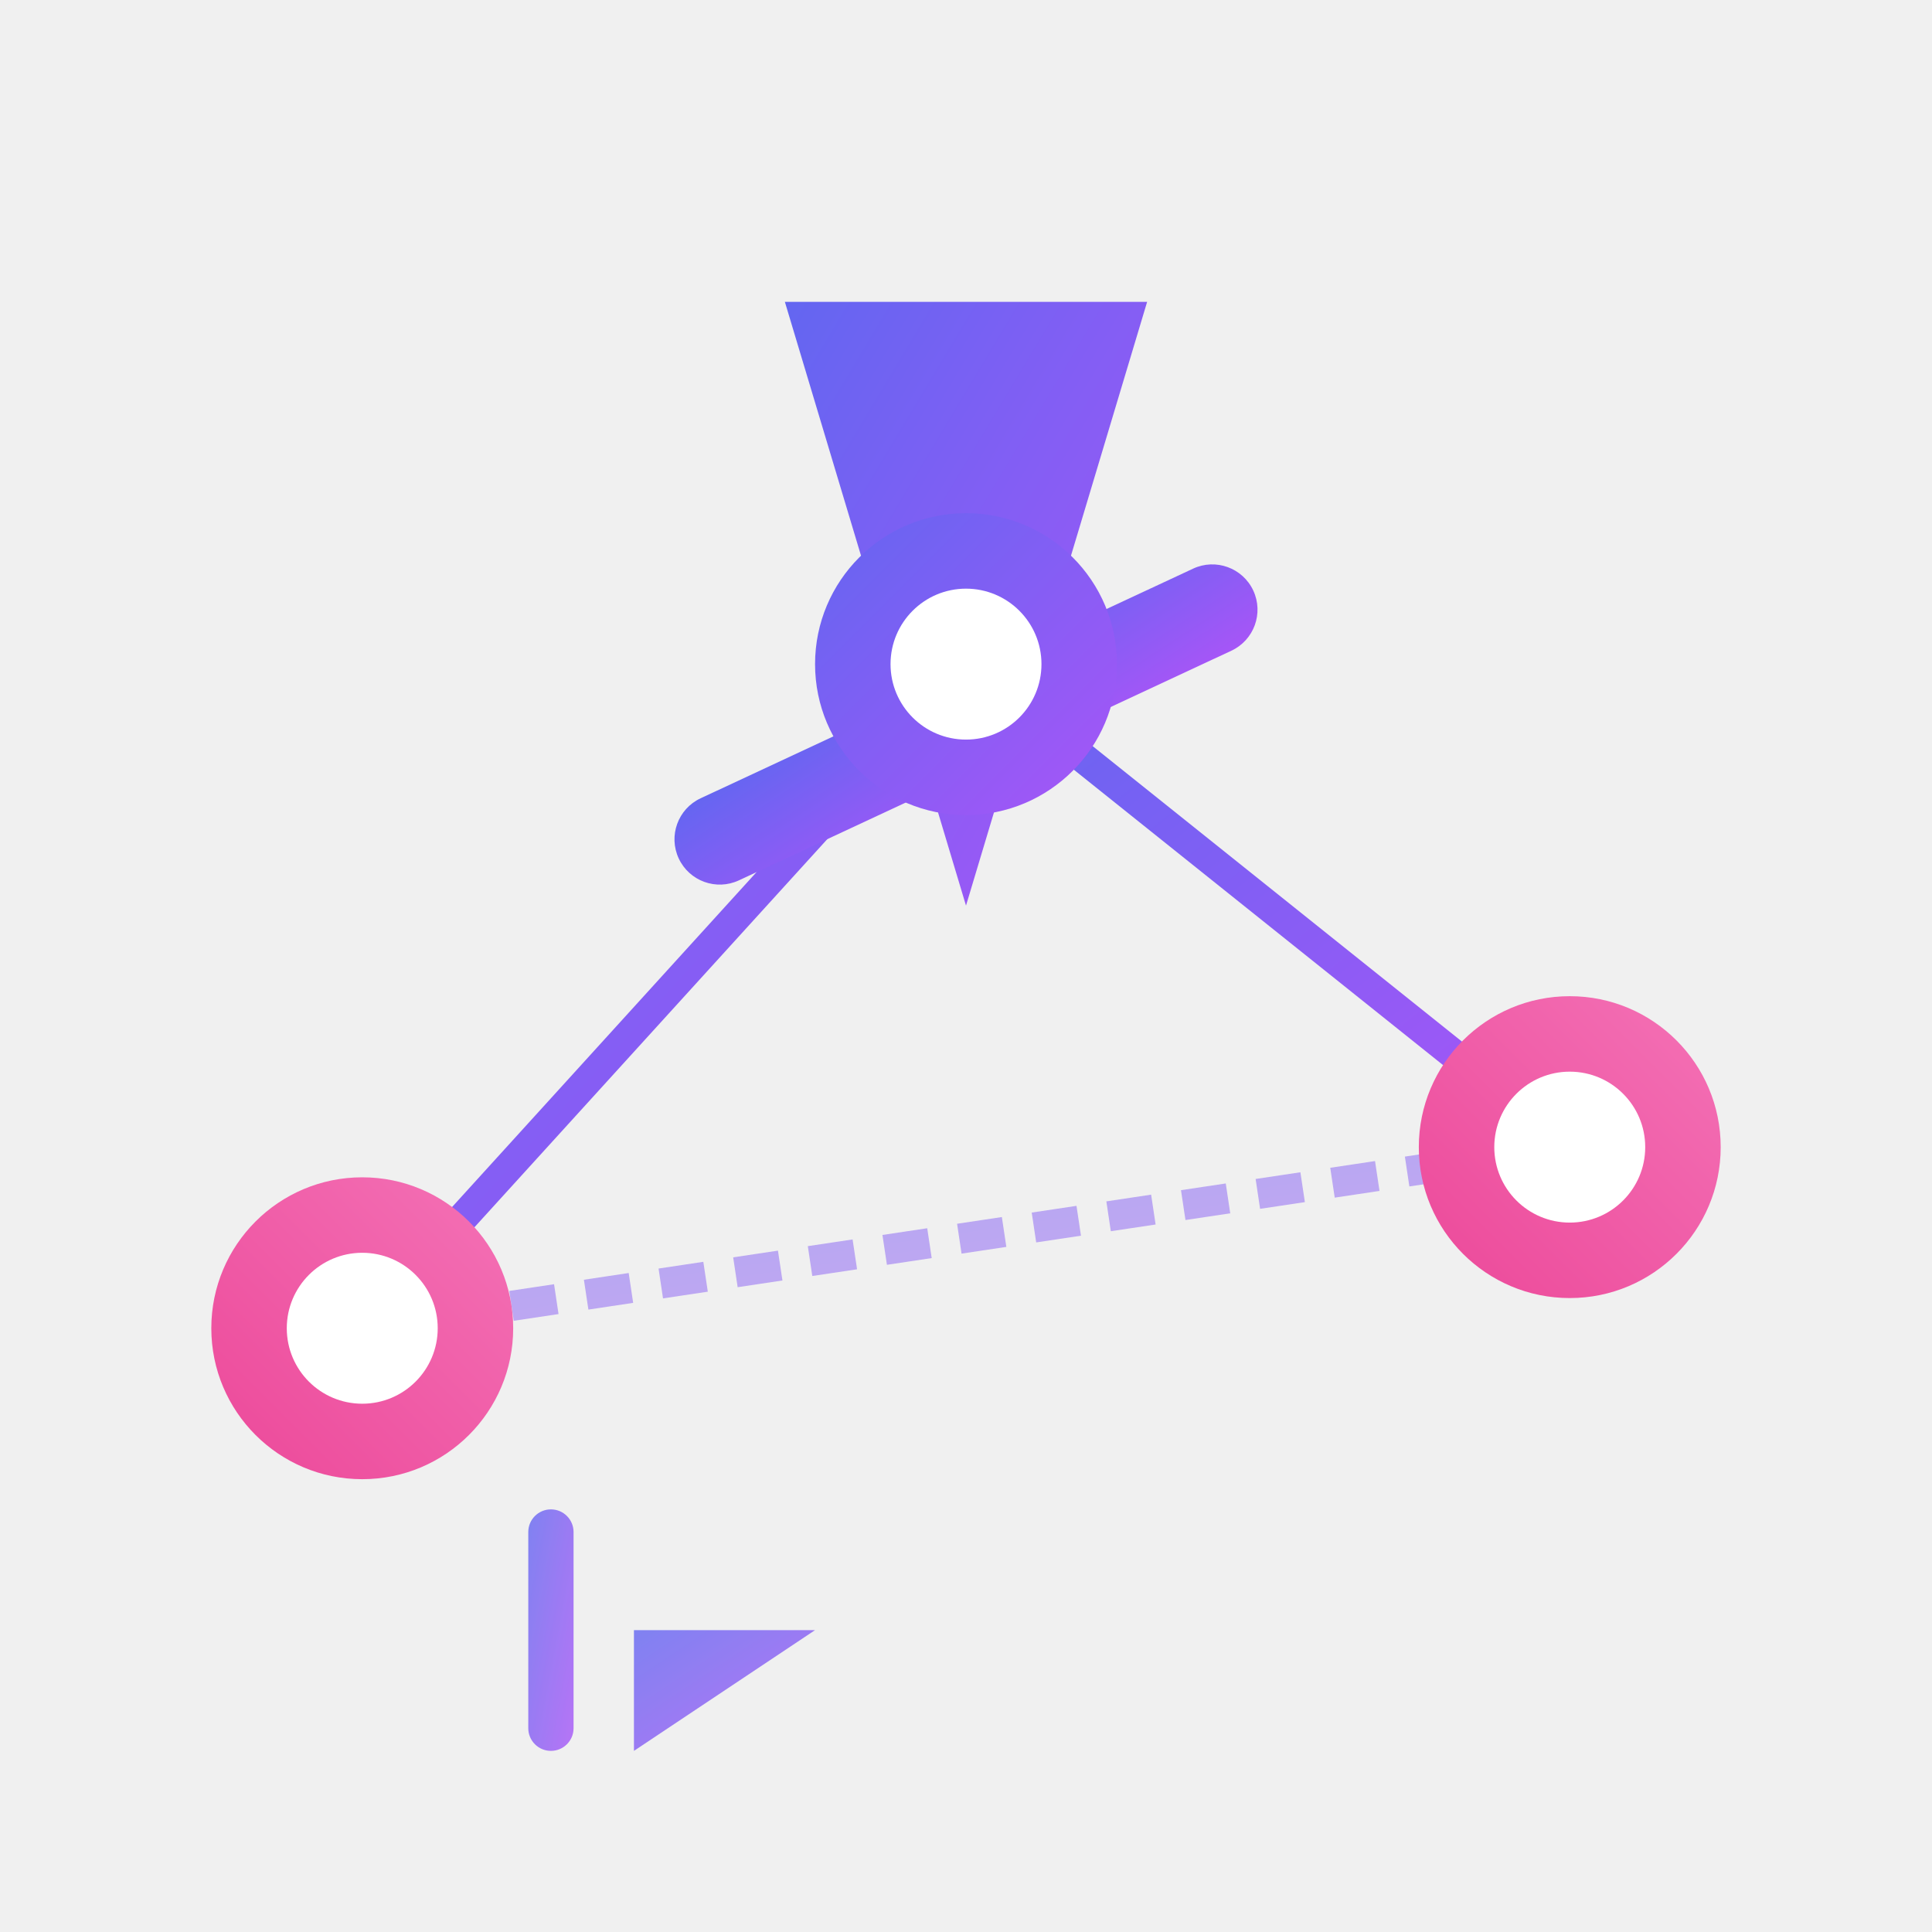
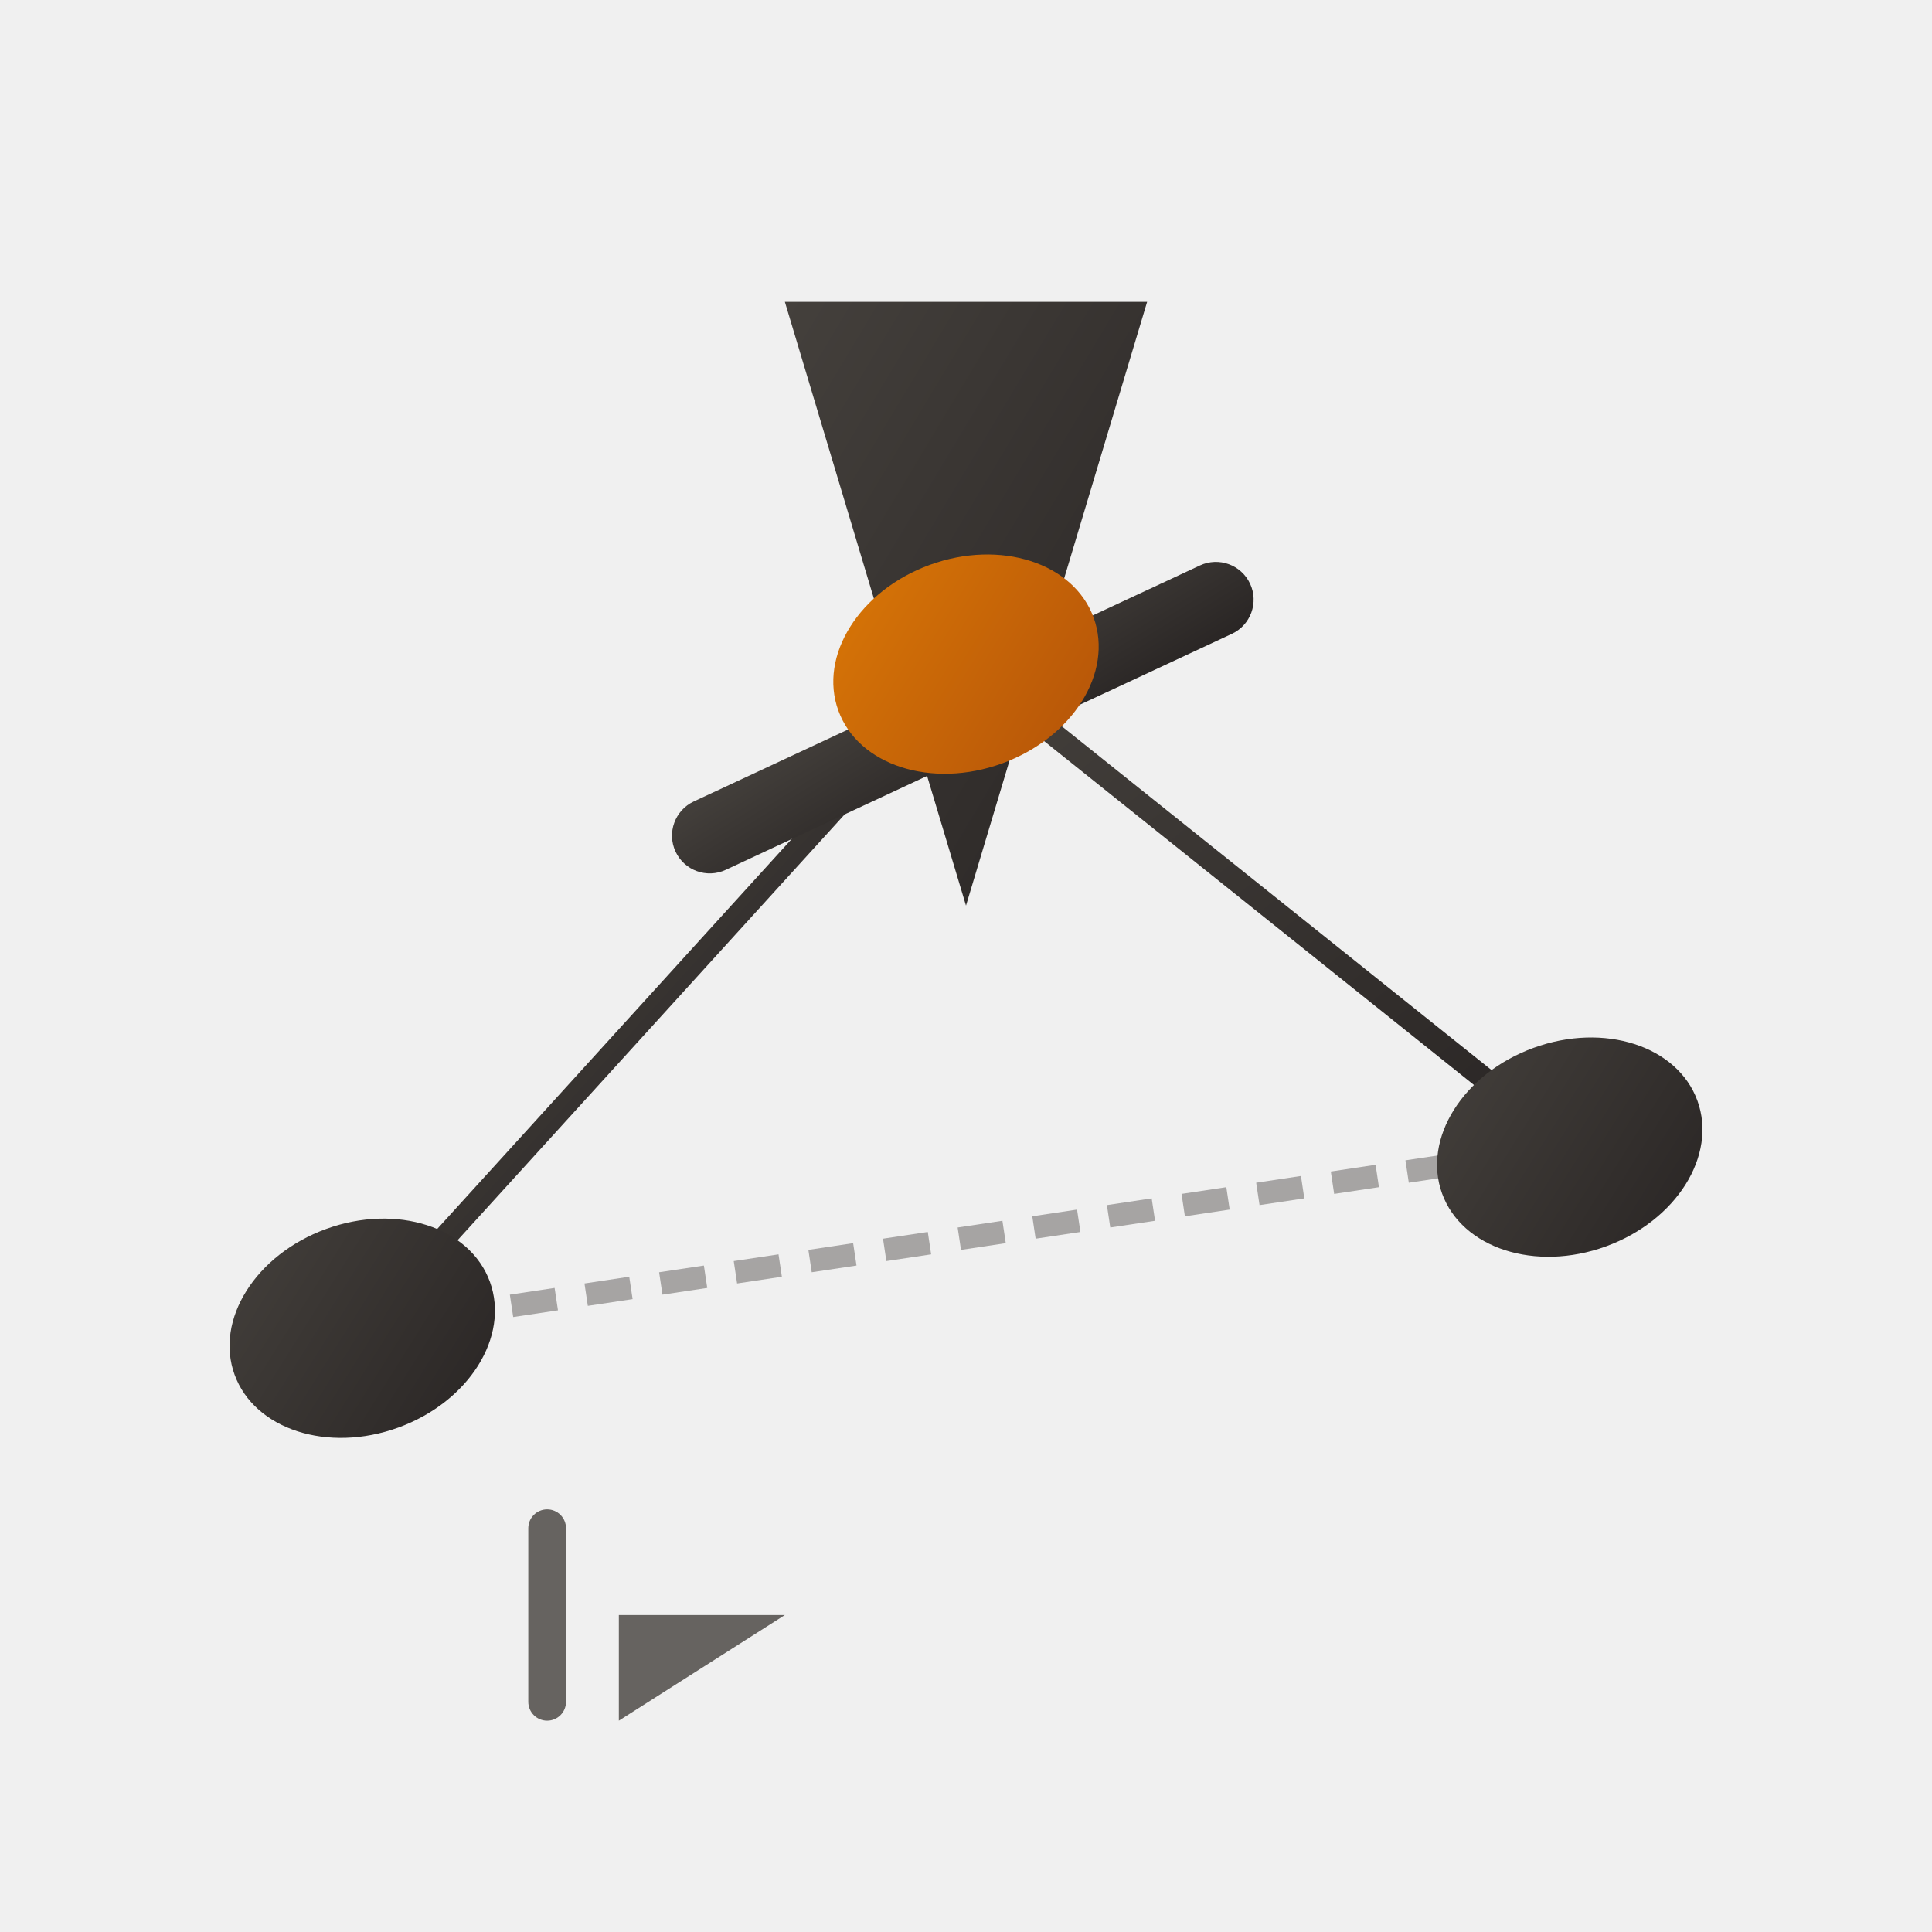
<svg xmlns="http://www.w3.org/2000/svg" viewBox="0 0 512 512">
  <defs>
-     <linearGradient id="grad1" x1="0%" y1="0%" x2="100%" y2="100%">
-       <stop offset="0%" style="stop-color:#6366f1" />
-       <stop offset="100%" style="stop-color:#a855f7" />
+     <linearGradient id="inkGrad" x1="0%" y1="0%" x2="100%" y2="100%">
+       <stop offset="0%" style="stop-color:#44403c" />
+       <stop offset="100%" style="stop-color:#292524" />
    </linearGradient>
-     <linearGradient id="grad2" x1="0%" y1="100%" x2="100%" y2="0%">
-       <stop offset="0%" style="stop-color:#ec4899" />
-       <stop offset="100%" style="stop-color:#f472b6" />
+     <linearGradient id="sepiaGrad" x1="0%" y1="0%" x2="100%" y2="100%">
+       <stop offset="0%" style="stop-color:#d97706" />
+       <stop offset="100%" style="stop-color:#b45309" />
    </linearGradient>
  </defs>
-   <g stroke="url(#grad1)" stroke-width="8" fill="none">
+   <g stroke="url(#inkGrad)" stroke-width="6" fill="none">
    <line x1="96" y1="352" x2="256" y2="176" />
    <line x1="256" y1="176" x2="416" y2="304" />
-     <line x1="96" y1="352" x2="416" y2="304" stroke-dasharray="12,8" opacity="0.5" />
+     <line x1="96" y1="352" x2="416" y2="304" stroke-dasharray="12,8" opacity="0.4" />
  </g>
-   <g fill="url(#grad1)">
+   <g fill="url(#inkGrad)">
    <polygon points="256,80 208,80 256,240 304,80" />
-     <rect x="172" y="180" width="168" height="24" rx="12" transform="rotate(-25 256 192)" />
+     <rect x="172" y="180" width="168" height="20" rx="10" transform="rotate(-25 256 192)" />
  </g>
-   <circle cx="96" cy="352" r="40" fill="url(#grad2)" />
-   <circle cx="256" cy="176" r="40" fill="url(#grad1)" />
-   <circle cx="416" cy="304" r="40" fill="url(#grad2)" />
-   <circle cx="96" cy="352" r="20" fill="white" />
-   <circle cx="256" cy="176" r="20" fill="white" />
-   <circle cx="416" cy="304" r="20" fill="white" />
-   <g fill="url(#grad1)" opacity="0.8">
-     <rect x="140" y="400" width="12" height="64" rx="6" />
-     <polygon points="168,432 216,432 168,464" />
+   <ellipse cx="96" cy="352" rx="36" ry="28" fill="url(#inkGrad)" transform="rotate(-20 96 352)" />
+   <ellipse cx="256" cy="176" rx="36" ry="28" fill="url(#sepiaGrad)" transform="rotate(-20 256 176)" />
+   <ellipse cx="416" cy="304" rx="36" ry="28" fill="url(#inkGrad)" transform="rotate(-20 416 304)" />
+   <g fill="#44403c" opacity="0.8">
+     <rect x="140" y="400" width="10" height="56" rx="5" />
+     <polygon points="164,428 208,428 164,456" />
  </g>
</svg>
